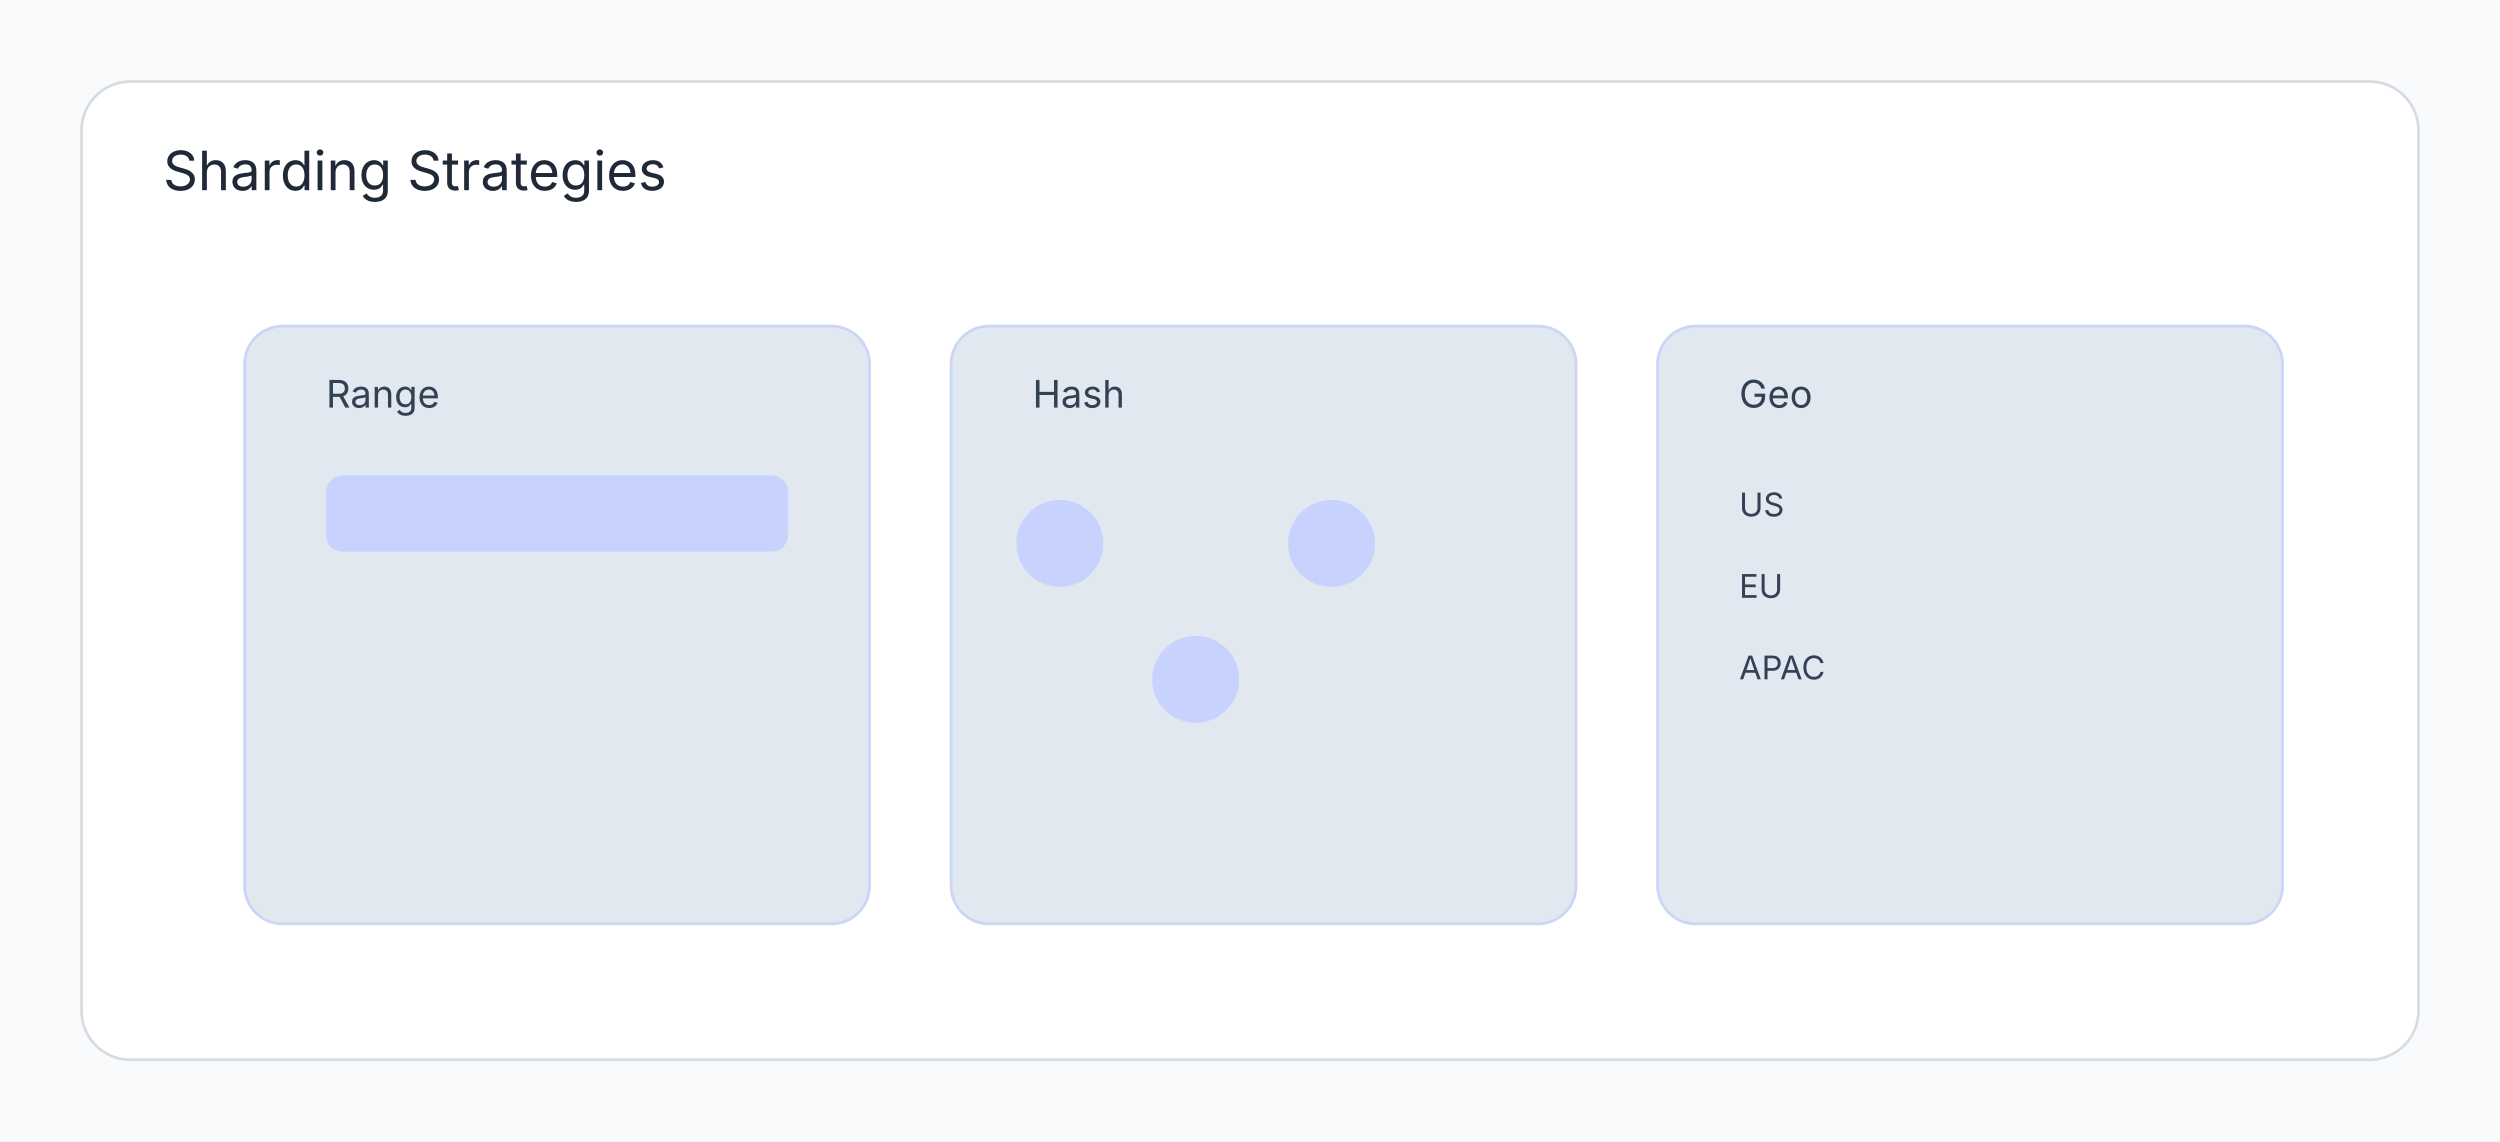
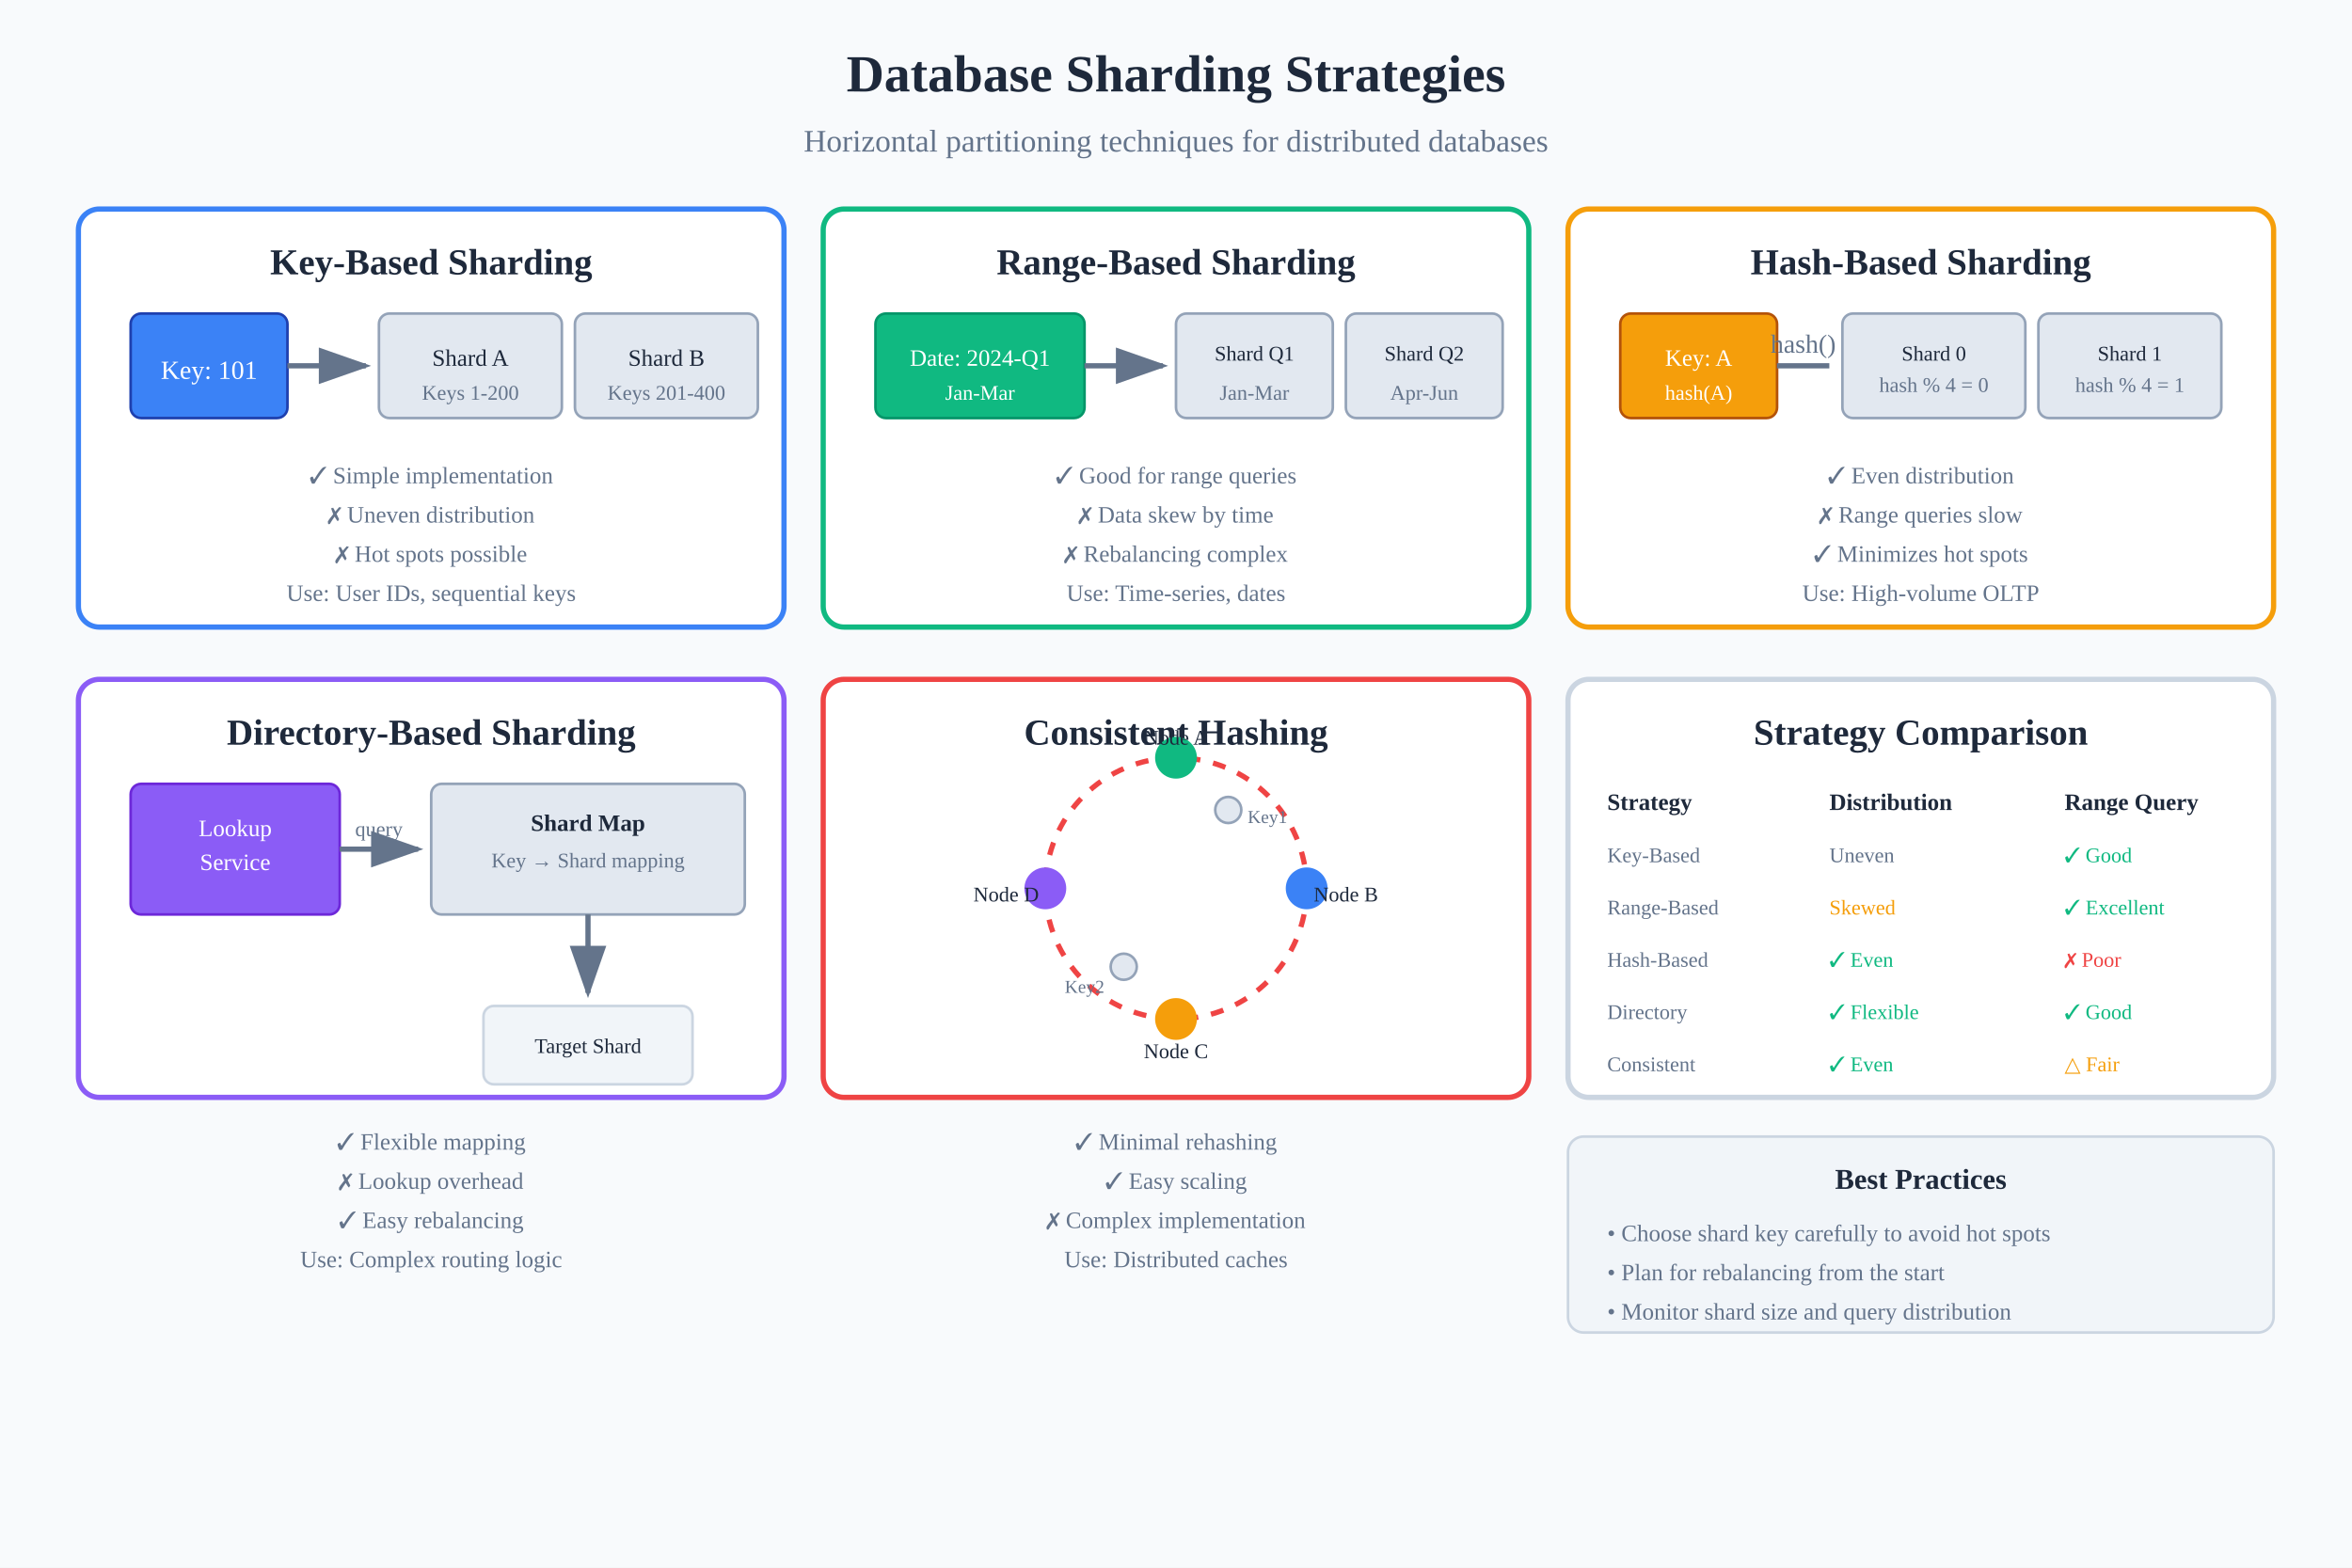
- <svg xmlns="http://www.w3.org/2000/svg" width="920" height="420" viewBox="0 0 920 420">
-   <rect width="920" height="420" fill="#f8fafc" />
-   <rect x="30" y="30" width="860" height="360" rx="18" fill="#ffffff" stroke="#d7dbe2" />
-   <text x="60" y="70" font-family="Inter, Arial, sans-serif" font-size="20" fill="#1f2937">Sharding Strategies</text>
-   <rect x="90" y="120" width="230" height="220" rx="14" fill="#e2e8f0" stroke="#cbd5f5" />
-   <text x="120" y="150" font-family="Inter, Arial, sans-serif" font-size="14" fill="#334155">Range</text>
-   <rect x="120" y="175" width="170" height="28" rx="6" fill="#c7d2fe" />
-   <rect x="120" y="215" width="170" height="28" rx="6" fill="#e2e8f0" />
-   <rect x="120" y="255" width="170" height="28" rx="6" fill="#e2e8f0" />
-   <rect x="350" y="120" width="230" height="220" rx="14" fill="#e2e8f0" stroke="#cbd5f5" />
-   <text x="380" y="150" font-family="Inter, Arial, sans-serif" font-size="14" fill="#334155">Hash</text>
-   <circle cx="390" cy="200" r="16" fill="#c7d2fe" />
-   <circle cx="440" cy="200" r="16" fill="#e2e8f0" />
-   <circle cx="490" cy="200" r="16" fill="#c7d2fe" />
-   <circle cx="390" cy="250" r="16" fill="#e2e8f0" />
-   <circle cx="440" cy="250" r="16" fill="#c7d2fe" />
-   <circle cx="490" cy="250" r="16" fill="#e2e8f0" />
-   <rect x="610" y="120" width="230" height="220" rx="14" fill="#e2e8f0" stroke="#cbd5f5" />
-   <text x="640" y="150" font-family="Inter, Arial, sans-serif" font-size="14" fill="#334155">Geo</text>
-   <text x="640" y="190" font-family="Inter, Arial, sans-serif" font-size="12" fill="#334155">US</text>
-   <text x="640" y="220" font-family="Inter, Arial, sans-serif" font-size="12" fill="#334155">EU</text>
-   <text x="640" y="250" font-family="Inter, Arial, sans-serif" font-size="12" fill="#334155">APAC</text>
+ <svg xmlns="http://www.w3.org/2000/svg" viewBox="0 0 900 600" role="img" aria-labelledby="title desc">
+   <rect width="900" height="600" fill="var(--bg-panel, #f8fafc)" />
+   <text x="450" y="35" text-anchor="middle" font-size="20" font-weight="bold" fill="var(--text-theme, #1e293b)">Database Sharding Strategies</text>
+   <text x="450" y="58" text-anchor="middle" font-size="12" fill="var(--text-theme, #64748b)">Horizontal partitioning techniques for distributed databases</text>
+   <rect x="30" y="80" width="270" height="160" rx="8" fill="white" stroke="var(--border-theme, #3b82f6)" stroke-width="2" />
+   <text x="165" y="105" text-anchor="middle" font-size="14" font-weight="bold" fill="var(--text-theme, #1e293b)">Key-Based Sharding</text>
+   <rect x="50" y="120" width="60" height="40" rx="4" fill="var(--bg-theme, #3b82f6)" stroke="var(--border-theme, #1e40af)" stroke-width="1" />
+   <text x="80" y="145" text-anchor="middle" font-size="10" fill="white">Key: 101</text>
+   <line x1="110" y1="140" x2="140" y2="140" stroke="var(--text-theme, #64748b)" stroke-width="2" marker-end="url(#arrowhead)" />
+   <rect x="145" y="120" width="70" height="40" rx="4" fill="var(--bg-panel-soft, #e2e8f0)" stroke="var(--border-theme, #94a3b8)" stroke-width="1" />
+   <text x="180" y="140" text-anchor="middle" font-size="9" fill="var(--text-theme, #1e293b)">Shard A</text>
+   <text x="180" y="153" text-anchor="middle" font-size="8" fill="var(--text-theme, #64748b)">Keys 1-200</text>
+   <rect x="220" y="120" width="70" height="40" rx="4" fill="var(--bg-panel-soft, #e2e8f0)" stroke="var(--border-theme, #94a3b8)" stroke-width="1" />
+   <text x="255" y="140" text-anchor="middle" font-size="9" fill="var(--text-theme, #1e293b)">Shard B</text>
+   <text x="255" y="153" text-anchor="middle" font-size="8" fill="var(--text-theme, #64748b)">Keys 201-400</text>
+   <text x="165" y="185" text-anchor="middle" font-size="9" fill="var(--text-theme, #64748b)">✓ Simple implementation</text>
+   <text x="165" y="200" text-anchor="middle" font-size="9" fill="var(--text-theme, #64748b)">✗ Uneven distribution</text>
+   <text x="165" y="215" text-anchor="middle" font-size="9" fill="var(--text-theme, #64748b)">✗ Hot spots possible</text>
+   <text x="165" y="230" text-anchor="middle" font-size="9" fill="var(--text-theme, #64748b)">Use: User IDs, sequential keys</text>
+   <rect x="315" y="80" width="270" height="160" rx="8" fill="white" stroke="var(--border-theme, #10b981)" stroke-width="2" />
+   <text x="450" y="105" text-anchor="middle" font-size="14" font-weight="bold" fill="var(--text-theme, #1e293b)">Range-Based Sharding</text>
+   <rect x="335" y="120" width="80" height="40" rx="4" fill="var(--bg-theme, #10b981)" stroke="var(--border-theme, #059669)" stroke-width="1" />
+   <text x="375" y="140" text-anchor="middle" font-size="9" fill="white">Date: 2024-Q1</text>
+   <text x="375" y="153" text-anchor="middle" font-size="8" fill="white">Jan-Mar</text>
+   <line x1="415" y1="140" x2="445" y2="140" stroke="var(--text-theme, #64748b)" stroke-width="2" marker-end="url(#arrowhead)" />
+   <rect x="450" y="120" width="60" height="40" rx="4" fill="var(--bg-panel-soft, #e2e8f0)" stroke="var(--border-theme, #94a3b8)" stroke-width="1" />
+   <text x="480" y="138" text-anchor="middle" font-size="8" fill="var(--text-theme, #1e293b)">Shard Q1</text>
+   <text x="480" y="153" text-anchor="middle" font-size="8" fill="var(--text-theme, #64748b)">Jan-Mar</text>
+   <rect x="515" y="120" width="60" height="40" rx="4" fill="var(--bg-panel-soft, #e2e8f0)" stroke="var(--border-theme, #94a3b8)" stroke-width="1" />
+   <text x="545" y="138" text-anchor="middle" font-size="8" fill="var(--text-theme, #1e293b)">Shard Q2</text>
+   <text x="545" y="153" text-anchor="middle" font-size="8" fill="var(--text-theme, #64748b)">Apr-Jun</text>
+   <text x="450" y="185" text-anchor="middle" font-size="9" fill="var(--text-theme, #64748b)">✓ Good for range queries</text>
+   <text x="450" y="200" text-anchor="middle" font-size="9" fill="var(--text-theme, #64748b)">✗ Data skew by time</text>
+   <text x="450" y="215" text-anchor="middle" font-size="9" fill="var(--text-theme, #64748b)">✗ Rebalancing complex</text>
+   <text x="450" y="230" text-anchor="middle" font-size="9" fill="var(--text-theme, #64748b)">Use: Time-series, dates</text>
+   <rect x="600" y="80" width="270" height="160" rx="8" fill="white" stroke="var(--border-theme, #f59e0b)" stroke-width="2" />
+   <text x="735" y="105" text-anchor="middle" font-size="14" font-weight="bold" fill="var(--text-theme, #1e293b)">Hash-Based Sharding</text>
+   <rect x="620" y="120" width="60" height="40" rx="4" fill="var(--bg-theme, #f59e0b)" stroke="var(--border-theme, #b45309)" stroke-width="1" />
+   <text x="650" y="140" text-anchor="middle" font-size="9" fill="white">Key: A</text>
+   <text x="650" y="153" text-anchor="middle" font-size="8" fill="white">hash(A)</text>
+   <line x1="680" y1="140" x2="700" y2="140" stroke="var(--text-theme, #64748b)" stroke-width="2" />
+   <text x="690" y="135" text-anchor="middle" font-size="10" fill="var(--text-theme, #64748b)">hash()</text>
+   <rect x="705" y="120" width="70" height="40" rx="4" fill="var(--bg-panel-soft, #e2e8f0)" stroke="var(--border-theme, #94a3b8)" stroke-width="1" />
+   <text x="740" y="138" text-anchor="middle" font-size="8" fill="var(--text-theme, #1e293b)">Shard 0</text>
+   <text x="740" y="150" text-anchor="middle" font-size="8" fill="var(--text-theme, #64748b)">hash % 4 = 0</text>
+   <rect x="780" y="120" width="70" height="40" rx="4" fill="var(--bg-panel-soft, #e2e8f0)" stroke="var(--border-theme, #94a3b8)" stroke-width="1" />
+   <text x="815" y="138" text-anchor="middle" font-size="8" fill="var(--text-theme, #1e293b)">Shard 1</text>
+   <text x="815" y="150" text-anchor="middle" font-size="8" fill="var(--text-theme, #64748b)">hash % 4 = 1</text>
+   <text x="735" y="185" text-anchor="middle" font-size="9" fill="var(--text-theme, #64748b)">✓ Even distribution</text>
+   <text x="735" y="200" text-anchor="middle" font-size="9" fill="var(--text-theme, #64748b)">✗ Range queries slow</text>
+   <text x="735" y="215" text-anchor="middle" font-size="9" fill="var(--text-theme, #64748b)">✓ Minimizes hot spots</text>
+   <text x="735" y="230" text-anchor="middle" font-size="9" fill="var(--text-theme, #64748b)">Use: High-volume OLTP</text>
+   <rect x="30" y="260" width="270" height="160" rx="8" fill="white" stroke="var(--border-theme, #8b5cf6)" stroke-width="2" />
+   <text x="165" y="285" text-anchor="middle" font-size="14" font-weight="bold" fill="var(--text-theme, #1e293b)">Directory-Based Sharding</text>
+   <rect x="50" y="300" width="80" height="50" rx="4" fill="var(--bg-theme, #8b5cf6)" stroke="var(--border-theme, #6d28d9)" stroke-width="1" />
+   <text x="90" y="320" text-anchor="middle" font-size="9" fill="white">Lookup</text>
+   <text x="90" y="333" text-anchor="middle" font-size="9" fill="white">Service</text>
+   <line x1="130" y1="325" x2="160" y2="325" stroke="var(--text-theme, #64748b)" stroke-width="2" marker-end="url(#arrowhead)" />
+   <text x="145" y="320" text-anchor="middle" font-size="8" fill="var(--text-theme, #64748b)">query</text>
+   <rect x="165" y="300" width="120" height="50" rx="4" fill="var(--bg-panel-soft, #e2e8f0)" stroke="var(--border-theme, #94a3b8)" stroke-width="1" />
+   <text x="225" y="318" text-anchor="middle" font-size="9" font-weight="bold" fill="var(--text-theme, #1e293b)">Shard Map</text>
+   <text x="225" y="332" text-anchor="middle" font-size="8" fill="var(--text-theme, #64748b)">Key → Shard mapping</text>
+   <line x1="225" y1="350" x2="225" y2="380" stroke="var(--text-theme, #64748b)" stroke-width="2" marker-end="url(#arrowhead)" />
+   <rect x="185" y="385" width="80" height="30" rx="4" fill="var(--bg-panel-hover, #f1f5f9)" stroke="var(--border-theme, #cbd5e1)" stroke-width="1" />
+   <text x="225" y="403" text-anchor="middle" font-size="8" fill="var(--text-theme, #1e293b)">Target Shard</text>
+   <text x="165" y="440" text-anchor="middle" font-size="9" fill="var(--text-theme, #64748b)">✓ Flexible mapping</text>
+   <text x="165" y="455" text-anchor="middle" font-size="9" fill="var(--text-theme, #64748b)">✗ Lookup overhead</text>
+   <text x="165" y="470" text-anchor="middle" font-size="9" fill="var(--text-theme, #64748b)">✓ Easy rebalancing</text>
+   <text x="165" y="485" text-anchor="middle" font-size="9" fill="var(--text-theme, #64748b)">Use: Complex routing logic</text>
+   <rect x="315" y="260" width="270" height="160" rx="8" fill="white" stroke="var(--border-theme, #ef4444)" stroke-width="2" />
+   <text x="450" y="285" text-anchor="middle" font-size="14" font-weight="bold" fill="var(--text-theme, #1e293b)">Consistent Hashing</text>
+   <circle cx="450" cy="340" r="50" fill="none" stroke="var(--bg-theme, #ef4444)" stroke-width="2" stroke-dasharray="5,5" />
+   <circle cx="450" cy="290" r="8" fill="var(--bg-theme, #10b981)" />
+   <text x="450" y="285" text-anchor="middle" font-size="8" fill="var(--text-theme, #1e293b)">Node A</text>
+   <circle cx="500" cy="340" r="8" fill="var(--bg-theme, #3b82f6)" />
+   <text x="515" y="345" text-anchor="middle" font-size="8" fill="var(--text-theme, #1e293b)">Node B</text>
+   <circle cx="450" cy="390" r="8" fill="var(--bg-theme, #f59e0b)" />
+   <text x="450" y="405" text-anchor="middle" font-size="8" fill="var(--text-theme, #1e293b)">Node C</text>
+   <circle cx="400" cy="340" r="8" fill="var(--bg-theme, #8b5cf6)" />
+   <text x="385" y="345" text-anchor="middle" font-size="8" fill="var(--text-theme, #1e293b)">Node D</text>
+   <circle cx="470" cy="310" r="5" fill="var(--bg-panel-soft, #e2e8f0)" stroke="var(--border-theme, #94a3b8)" stroke-width="1" />
+   <text x="485" y="315" text-anchor="middle" font-size="7" fill="var(--text-theme, #64748b)">Key1</text>
+   <circle cx="430" cy="370" r="5" fill="var(--bg-panel-soft, #e2e8f0)" stroke="var(--border-theme, #94a3b8)" stroke-width="1" />
+   <text x="415" y="380" text-anchor="middle" font-size="7" fill="var(--text-theme, #64748b)">Key2</text>
+   <text x="450" y="440" text-anchor="middle" font-size="9" fill="var(--text-theme, #64748b)">✓ Minimal rehashing</text>
+   <text x="450" y="455" text-anchor="middle" font-size="9" fill="var(--text-theme, #64748b)">✓ Easy scaling</text>
+   <text x="450" y="470" text-anchor="middle" font-size="9" fill="var(--text-theme, #64748b)">✗ Complex implementation</text>
+   <text x="450" y="485" text-anchor="middle" font-size="9" fill="var(--text-theme, #64748b)">Use: Distributed caches</text>
+   <rect x="600" y="260" width="270" height="160" rx="8" fill="white" stroke="var(--border-theme, #cbd5e1)" stroke-width="2" />
+   <text x="735" y="285" text-anchor="middle" font-size="14" font-weight="bold" fill="var(--text-theme, #1e293b)">Strategy Comparison</text>
+   <text x="615" y="310" text-anchor="start" font-size="9" font-weight="bold" fill="var(--text-theme, #1e293b)">Strategy</text>
+   <text x="700" y="310" text-anchor="start" font-size="9" font-weight="bold" fill="var(--text-theme, #1e293b)">Distribution</text>
+   <text x="790" y="310" text-anchor="start" font-size="9" font-weight="bold" fill="var(--text-theme, #1e293b)">Range Query</text>
+   <text x="615" y="330" text-anchor="start" font-size="8" fill="var(--text-theme, #64748b)">Key-Based</text>
+   <text x="700" y="330" text-anchor="start" font-size="8" fill="var(--text-theme, #64748b)">Uneven</text>
+   <text x="790" y="330" text-anchor="start" font-size="8" fill="var(--text-theme, #10b981)">✓ Good</text>
+   <text x="615" y="350" text-anchor="start" font-size="8" fill="var(--text-theme, #64748b)">Range-Based</text>
+   <text x="700" y="350" text-anchor="start" font-size="8" fill="var(--text-theme, #f59e0b)">Skewed</text>
+   <text x="790" y="350" text-anchor="start" font-size="8" fill="var(--text-theme, #10b981)">✓ Excellent</text>
+   <text x="615" y="370" text-anchor="start" font-size="8" fill="var(--text-theme, #64748b)">Hash-Based</text>
+   <text x="700" y="370" text-anchor="start" font-size="8" fill="var(--text-theme, #10b981)">✓ Even</text>
+   <text x="790" y="370" text-anchor="start" font-size="8" fill="var(--text-theme, #ef4444)">✗ Poor</text>
+   <text x="615" y="390" text-anchor="start" font-size="8" fill="var(--text-theme, #64748b)">Directory</text>
+   <text x="700" y="390" text-anchor="start" font-size="8" fill="var(--text-theme, #10b981)">✓ Flexible</text>
+   <text x="790" y="390" text-anchor="start" font-size="8" fill="var(--text-theme, #10b981)">✓ Good</text>
+   <text x="615" y="410" text-anchor="start" font-size="8" fill="var(--text-theme, #64748b)">Consistent</text>
+   <text x="700" y="410" text-anchor="start" font-size="8" fill="var(--text-theme, #10b981)">✓ Even</text>
+   <text x="790" y="410" text-anchor="start" font-size="8" fill="var(--text-theme, #f59e0b)">△ Fair</text>
+   <rect x="600" y="435" width="270" height="75" rx="6" fill="var(--bg-panel-hover, #f1f5f9)" stroke="var(--border-theme, #cbd5e1)" stroke-width="1" />
+   <text x="735" y="455" text-anchor="middle" font-size="11" font-weight="bold" fill="var(--text-theme, #1e293b)">Best Practices</text>
+   <text x="615" y="475" text-anchor="start" font-size="9" fill="var(--text-theme, #64748b)">• Choose shard key carefully to avoid hot spots</text>
+   <text x="615" y="490" text-anchor="start" font-size="9" fill="var(--text-theme, #64748b)">• Plan for rebalancing from the start</text>
+   <text x="615" y="505" text-anchor="start" font-size="9" fill="var(--text-theme, #64748b)">• Monitor shard size and query distribution</text>
+   <defs>
+     <marker id="arrowhead" markerWidth="10" markerHeight="7" refX="9" refY="3.5" orient="auto">
+       <polygon points="0 0, 10 3.5, 0 7" fill="var(--text-theme, #64748b)" />
+     </marker>
+   </defs>
</svg>
